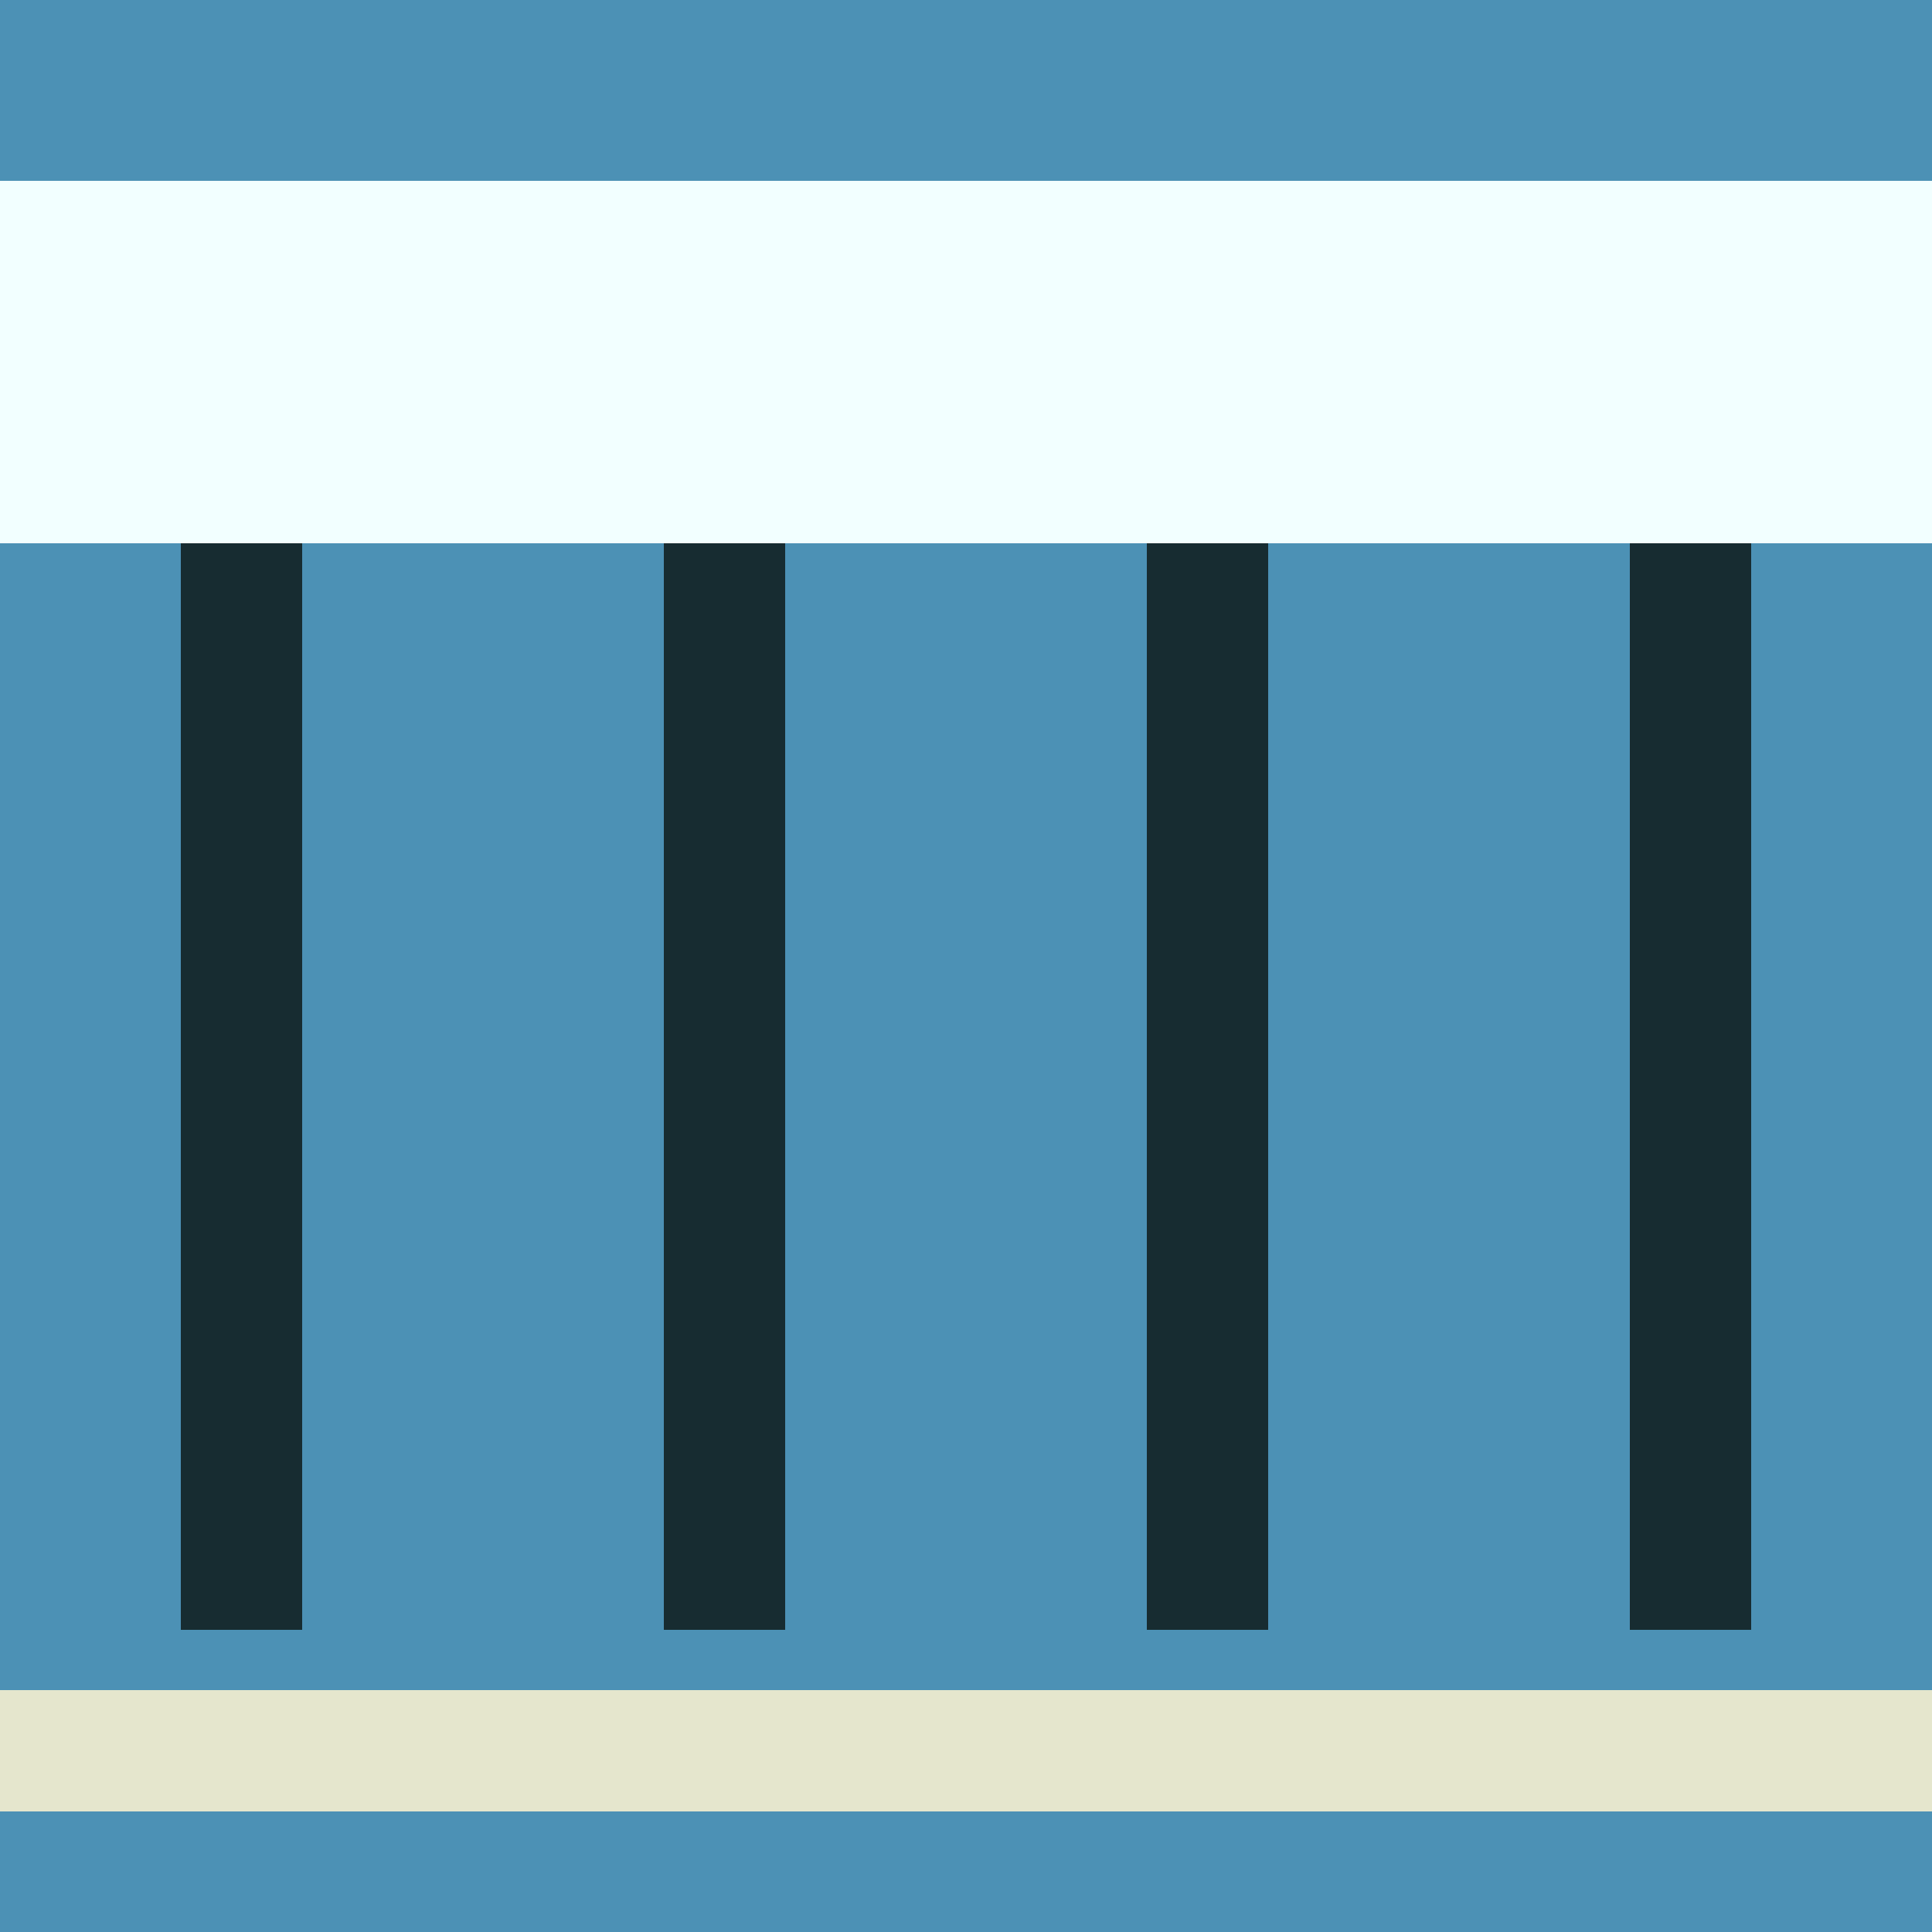
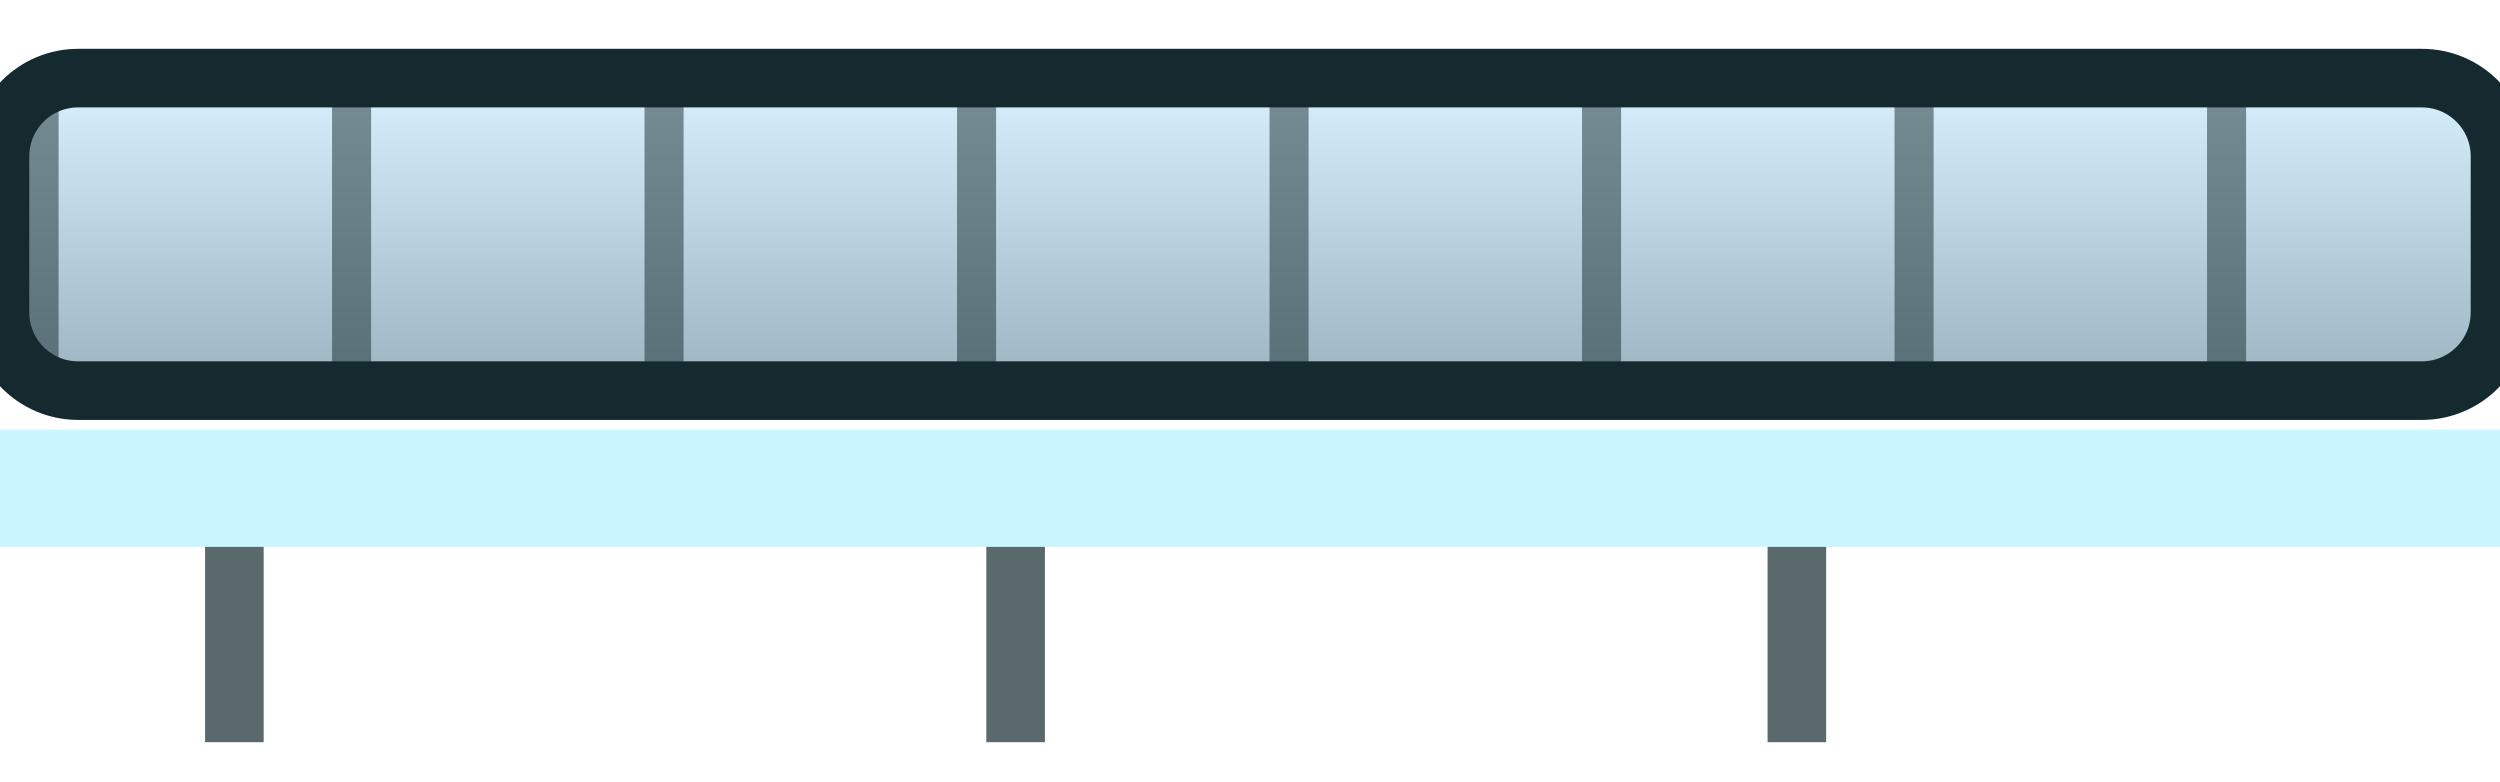
- <svg xmlns="http://www.w3.org/2000/svg" width="32" height="32" viewBox="0 0 32 32" shape-rendering="crispEdges">
-   <rect width="32" height="32" fill="#4c91b5" />
-   <path d="M0 3h32v6H0Z" fill="#f2ffff" />
-   <path d="M4 9v18m8-18v18m8-18v18m8-18v18" stroke="#172c31" stroke-width="2" />
-   <path d="M0 29h32" stroke="#e5e6cd" stroke-width="2" />
+ <svg xmlns="http://www.w3.org/2000/svg" width="128" height="40" viewBox="0 0 128 40">
+   <defs>
+     <linearGradient id="p" x1="0" y1="0" x2="0" y2="1">
+       <stop offset="0" stop-color="#d9f1ff" />
+       <stop offset="1" stop-color="#9bb3bf" />
+     </linearGradient>
+   </defs>
+   <rect x="0" y="4" width="128" height="16" rx="4" fill="url(#p)" stroke="#142a2e" stroke-width="3" />
+   <path d="M2 5v14" stroke="#142a2e" stroke-width="2" opacity=".5" />
+   <path d="M18 5v14" stroke="#142a2e" stroke-width="2" opacity=".5" />
+   <path d="M34 5v14" stroke="#142a2e" stroke-width="2" opacity=".5" />
+   <path d="M50 5v14" stroke="#142a2e" stroke-width="2" opacity=".5" />
+   <path d="M66 5v14" stroke="#142a2e" stroke-width="2" opacity=".5" />
+   <path d="M82 5v14" stroke="#142a2e" stroke-width="2" opacity=".5" />
+   <path d="M98 5v14" stroke="#142a2e" stroke-width="2" opacity=".5" />
+   <path d="M114 5v14" stroke="#142a2e" stroke-width="2" opacity=".5" />
+   <rect x="0" y="22" width="128" height="6" fill="#bff3ff" opacity=".85" />
+   <path d="M12 28v10M52 28v10M92 28v10" stroke="#142a2e" stroke-width="3" opacity=".7" />
</svg>
